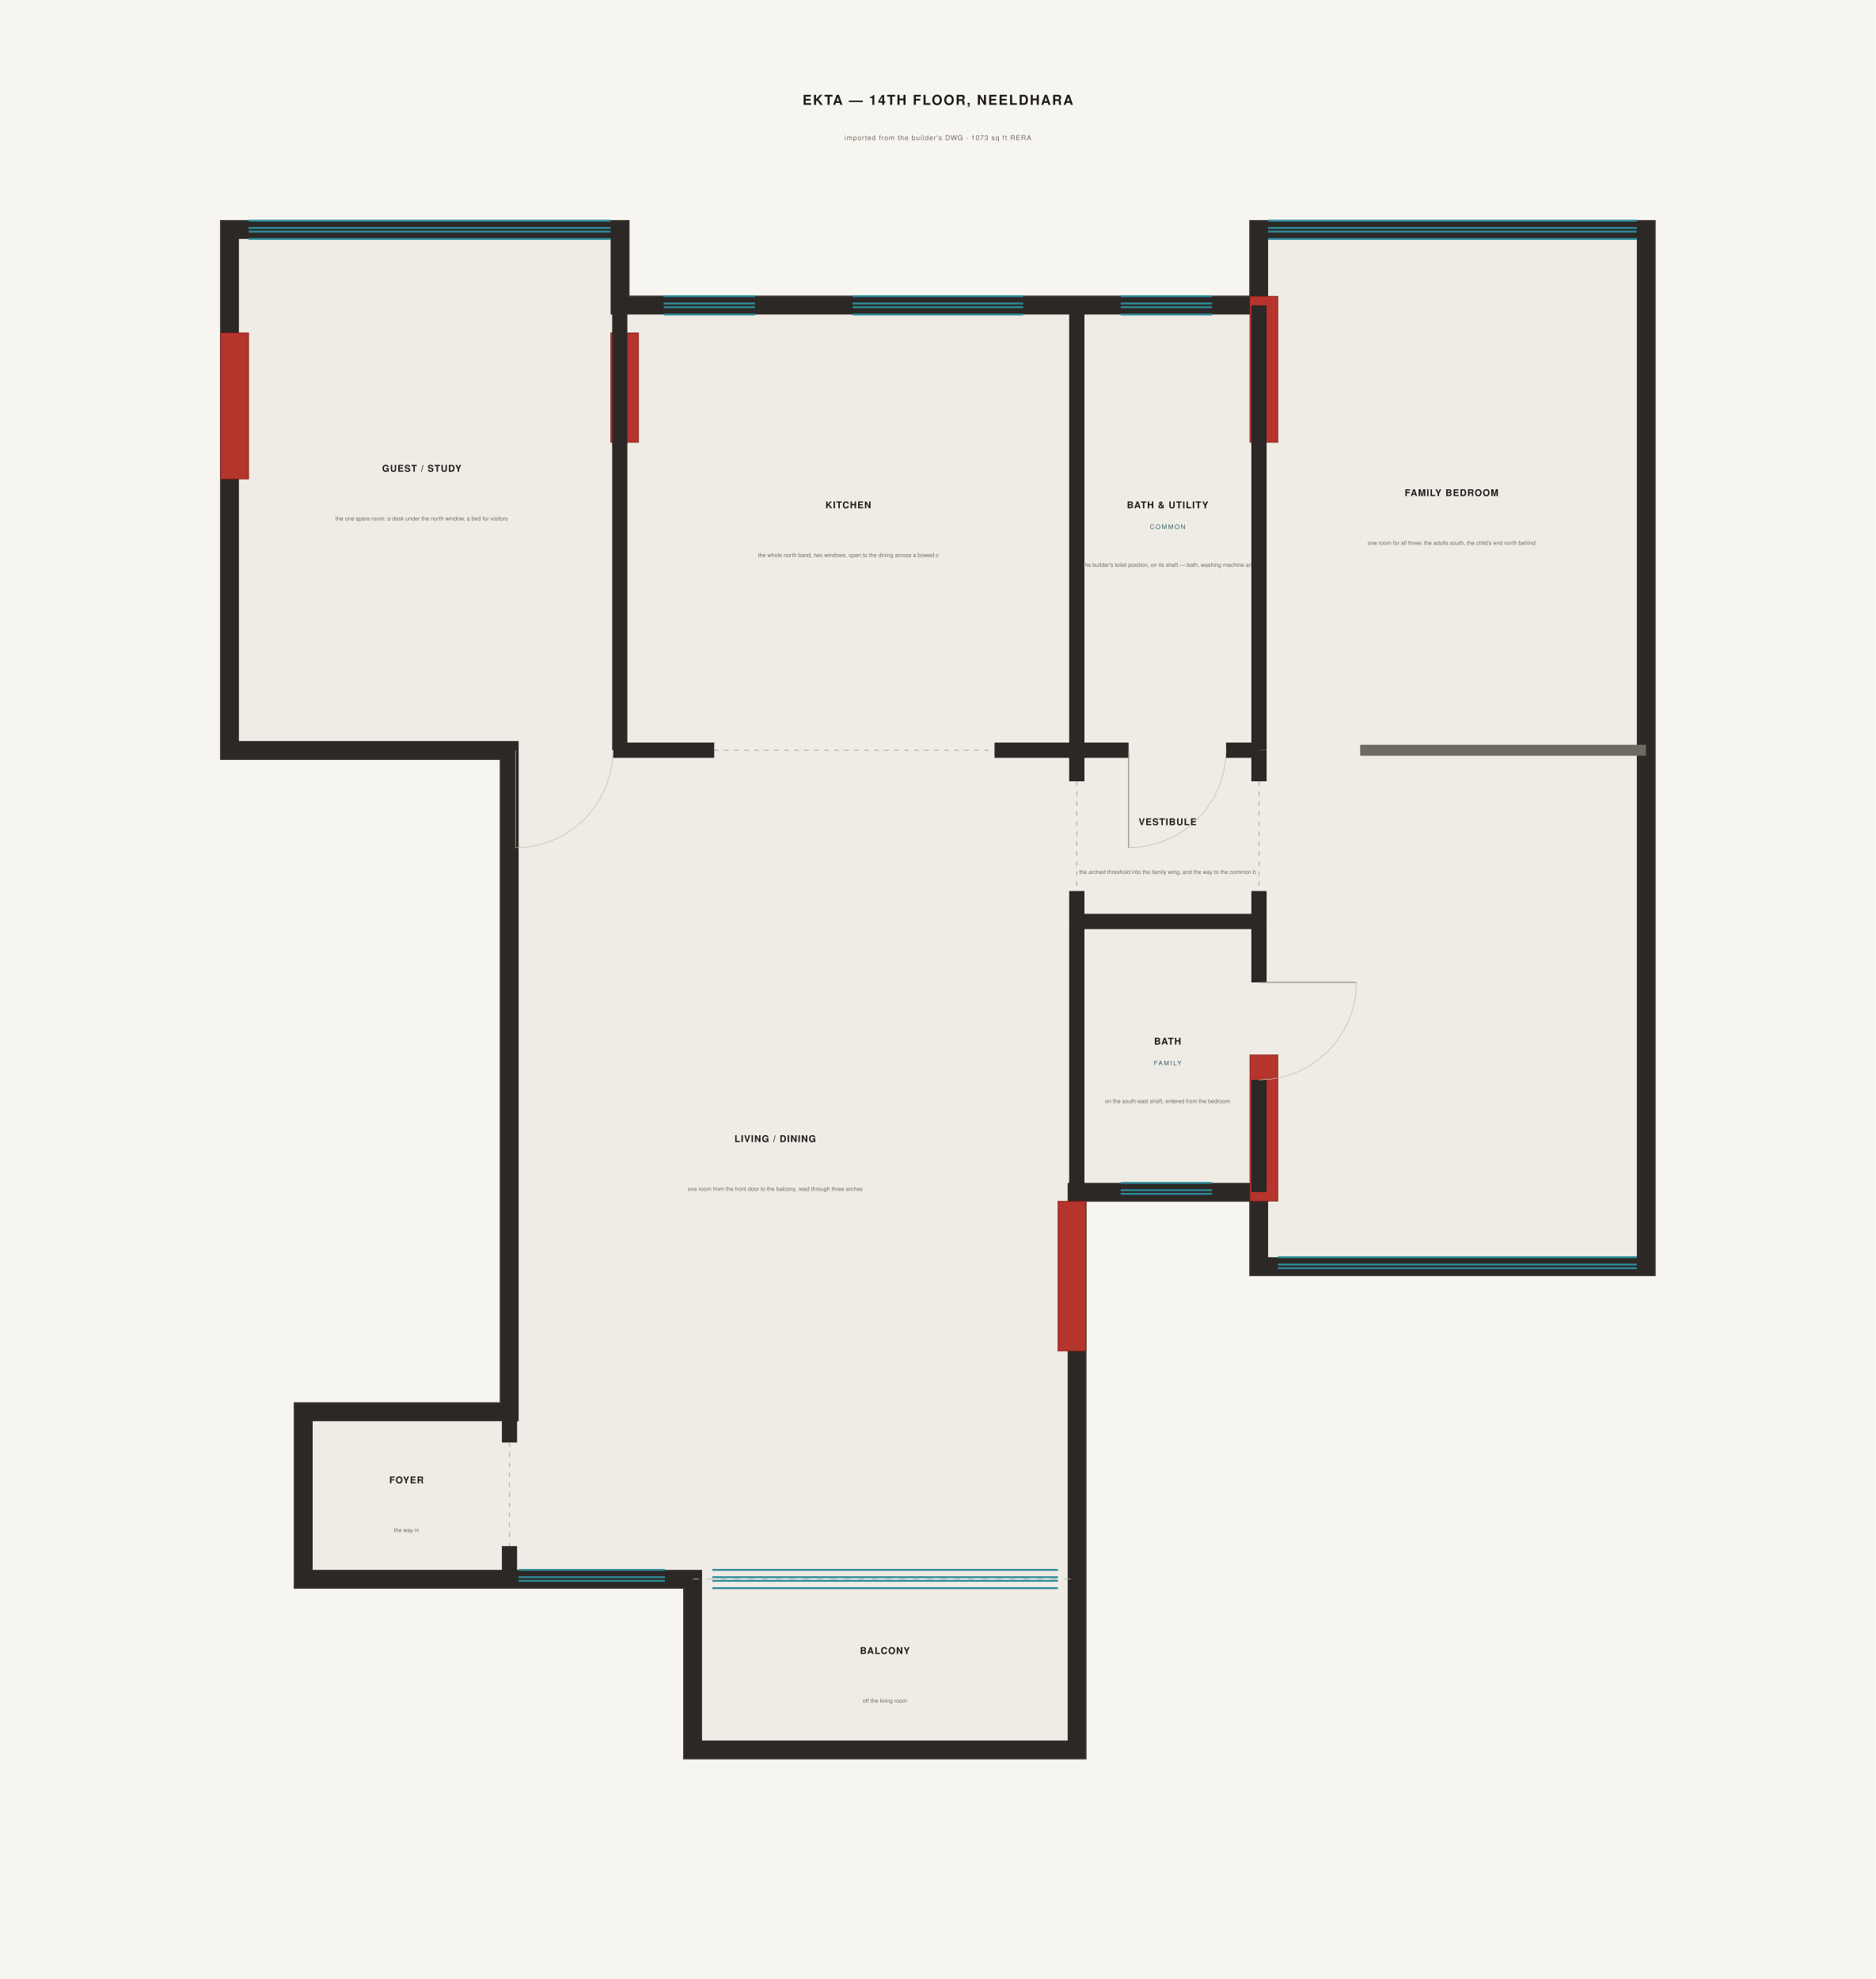
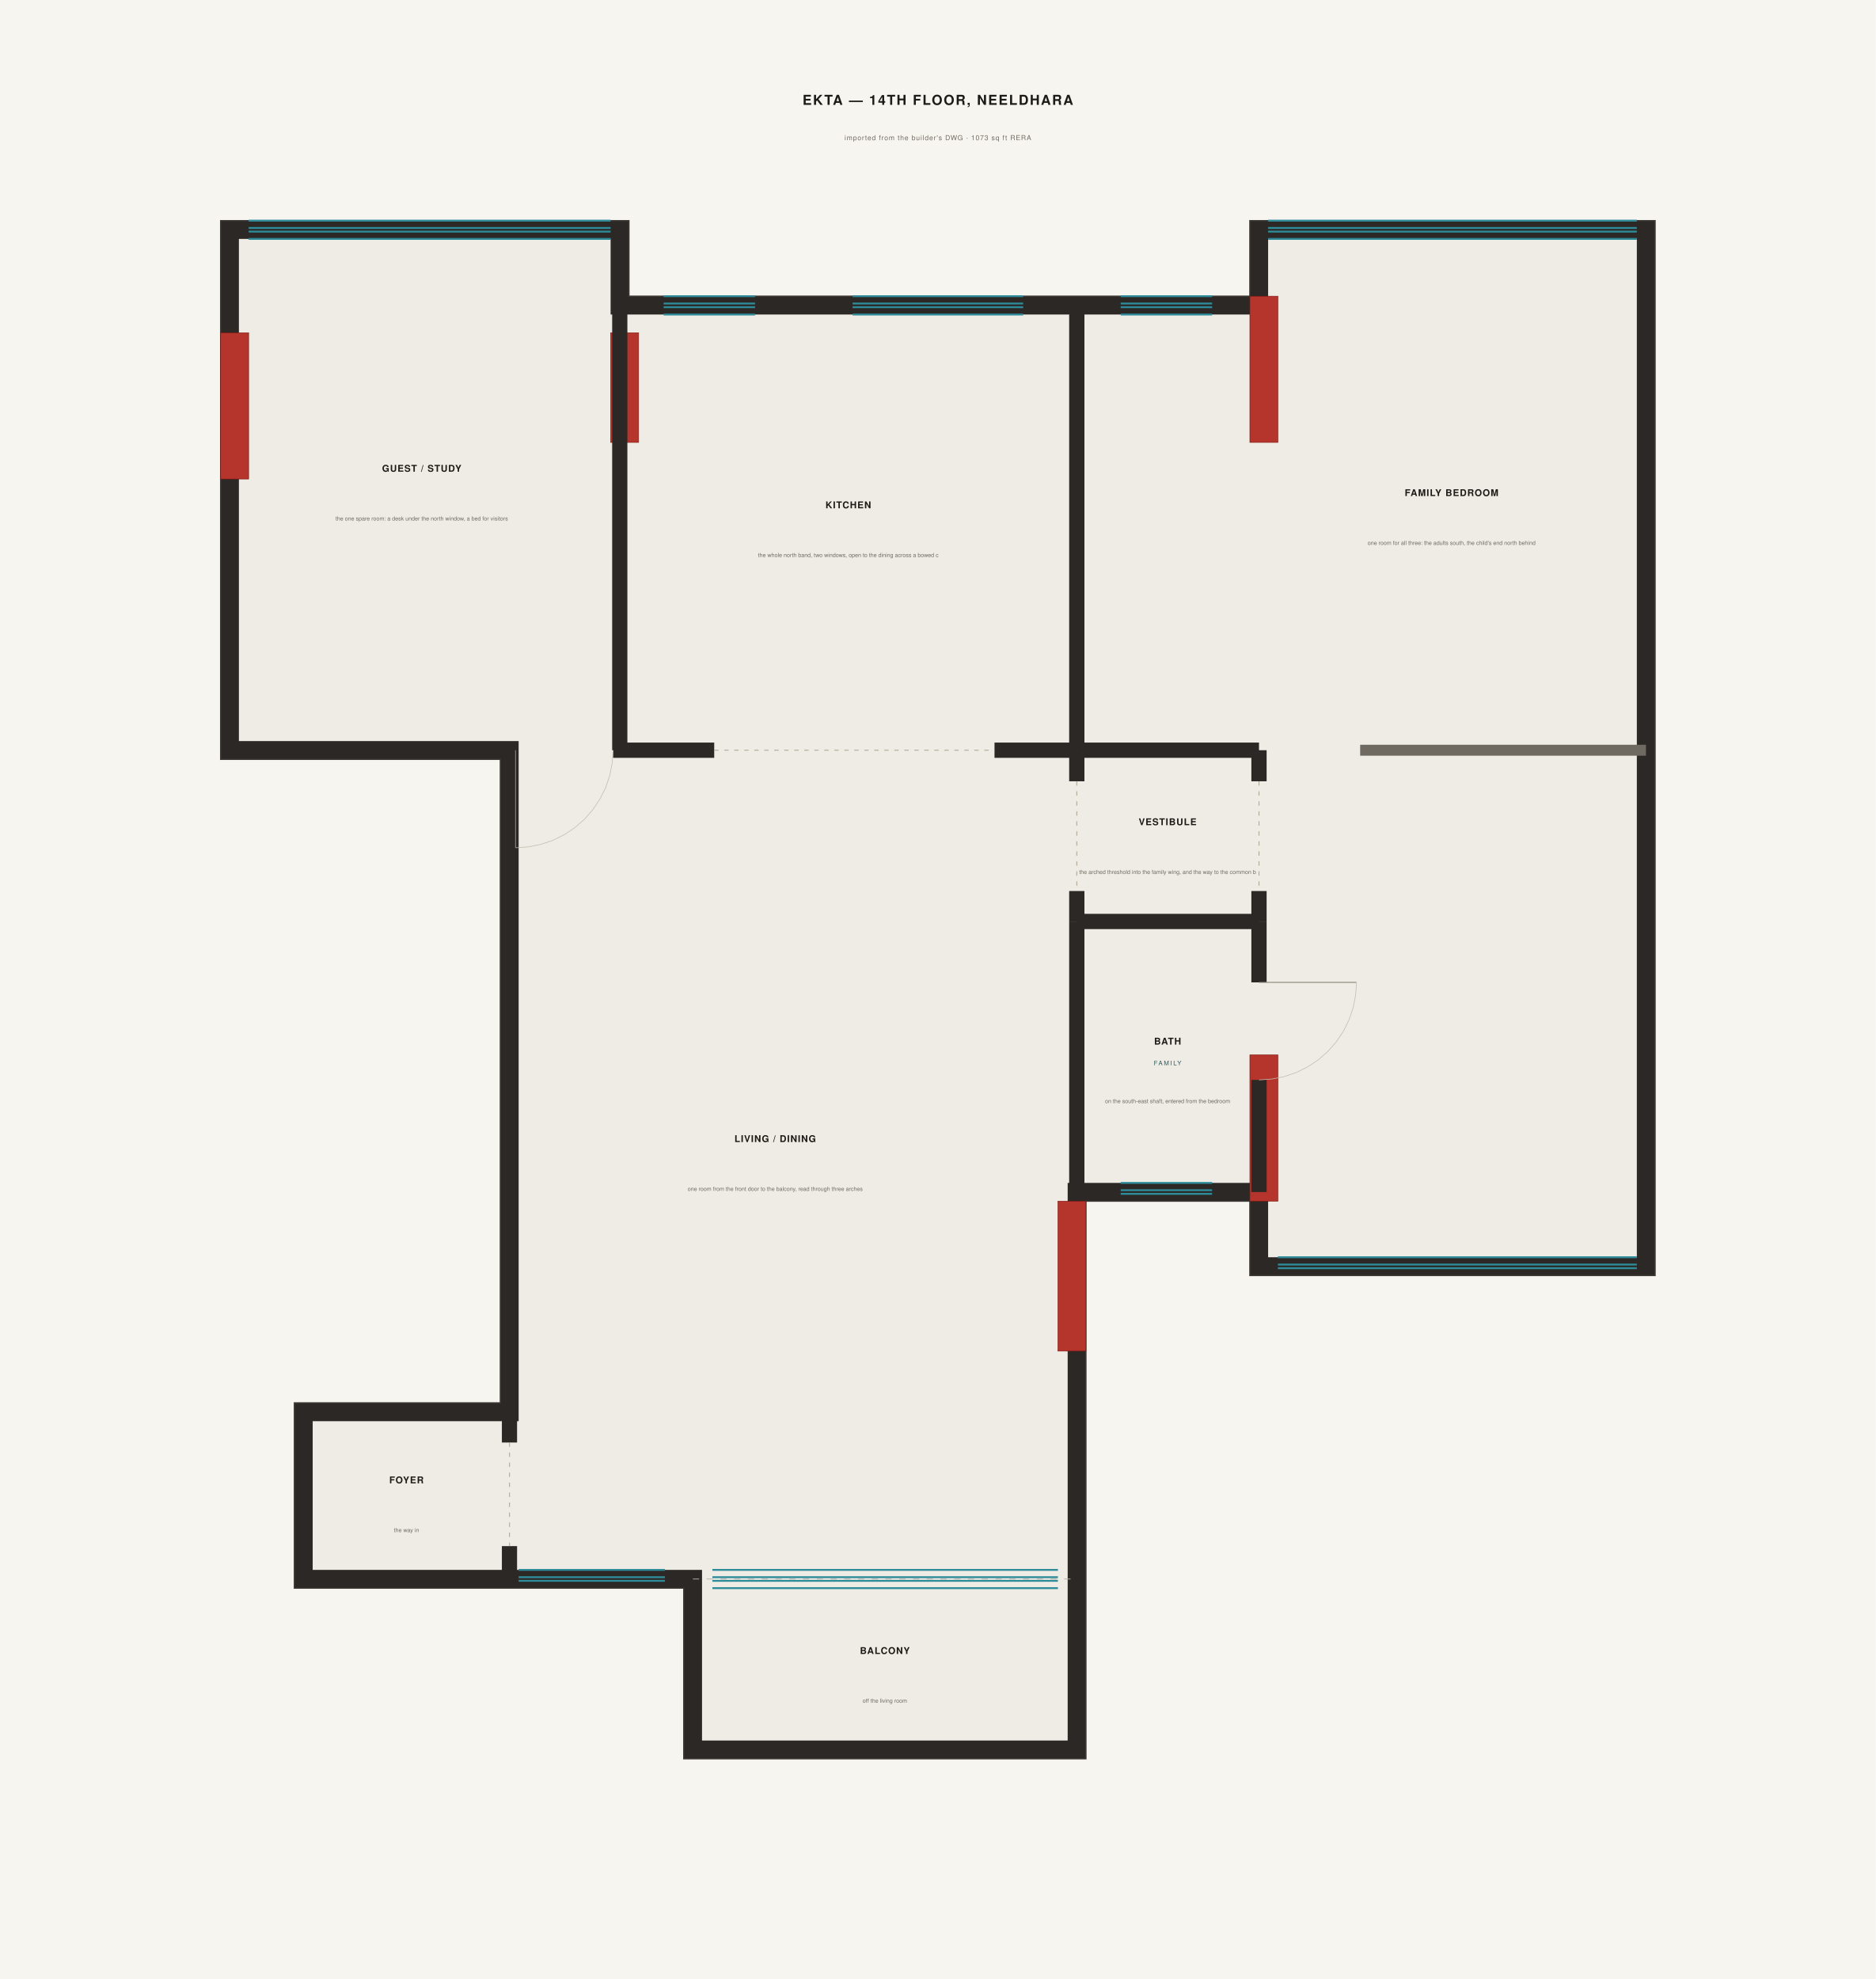
<svg xmlns="http://www.w3.org/2000/svg" width="3000" height="3165" viewBox="0 0 3000 3165">
  <rect x="0" y="0" width="3000" height="3165" fill="#f7f5f0" />
  <g id="L-floor">
    <polygon points="352.9,352.9 1005.9,352.9 1005.9,473.7 1999.0,473.7 1999.0,352.9 2647.1,352.9 2647.1,2039.9 1999.0,2039.9 1999.0,1921.0 1736.8,1921.0 1736.8,2812.8 1093.6,2812.8 1093.6,2539.9 470.8,2539.9 470.8,2243.6 800.2,2243.6 800.2,1214.4 352.9,1214.4" fill="#2b2825" stroke="#3b3833" stroke-width="2.0" />
    <polygon points="382.1,382.1 976.6,382.1 976.6,503.0 2028.2,503.0 2028.2,382.1 2617.9,382.1 2617.9,2010.7 2028.2,2010.7 2028.2,1891.8 1707.6,1891.8 1707.6,2539.9 1707.6,2783.6 1122.8,2783.6 1122.8,2539.9 1122.8,2510.7 500.1,2510.7 500.1,2272.9 829.5,2272.9 829.5,1185.2 382.1,1185.2" fill="#efece5" stroke="none" stroke-width="1.0" />
  </g>
  <g id="L-ref">
    <rect x="1999.0" y="473.7" width="44.8" height="233.9" fill="#b5342c" stroke="#7c1610" stroke-width="0.8" />
    <rect x="352.9" y="532.2" width="44.8" height="233.9" fill="#b5342c" stroke="#7c1610" stroke-width="0.8" />
    <rect x="976.6" y="532.2" width="44.8" height="175.4" fill="#b5342c" stroke="#7c1610" stroke-width="0.8" />
    <rect x="1999.0" y="1687.1" width="44.8" height="233.9" fill="#b5342c" stroke="#7c1610" stroke-width="0.8" />
    <rect x="1692.0" y="1921.0" width="44.8" height="239.8" fill="#b5342c" stroke="#7c1610" stroke-width="0.8" />
  </g>
  <g id="L-furniture">
</g>
  <g id="L-floor-walls">
    <polygon points="979.1,367.5 979.1,1199.8 1003.4,1199.8 1003.4,367.5" fill="#2b2825" stroke="none" stroke-width="1.0" />
    <polygon points="814.9,1212.0 824.6,1212.0 824.6,1187.6 814.9,1187.6" fill="#2b2825" stroke="none" stroke-width="1.0" />
    <polygon points="980.5,1212.0 991.3,1212.0 991.3,1187.6 980.5,1187.6" fill="#2b2825" stroke="none" stroke-width="1.0" />
    <line x1="824.6" y1="1199.8" x2="824.6" y2="1355.8" stroke="#8a8378" stroke-width="1.4" />
    <line x1="824.6" y1="1355.8" x2="845.0" y2="1354.4" stroke="#c3bcae" stroke-width="1.0" />
    <line x1="845.0" y1="1354.4" x2="865.0" y2="1350.4" stroke="#c3bcae" stroke-width="1.0" />
    <line x1="865.0" y1="1350.4" x2="884.3" y2="1343.9" stroke="#c3bcae" stroke-width="1.0" />
    <line x1="884.3" y1="1343.9" x2="902.6" y2="1334.9" stroke="#c3bcae" stroke-width="1.0" />
    <line x1="902.6" y1="1334.9" x2="919.5" y2="1323.5" stroke="#c3bcae" stroke-width="1.0" />
    <line x1="919.5" y1="1323.5" x2="934.9" y2="1310.1" stroke="#c3bcae" stroke-width="1.0" />
    <line x1="934.9" y1="1310.1" x2="948.3" y2="1294.7" stroke="#c3bcae" stroke-width="1.0" />
    <line x1="948.3" y1="1294.7" x2="959.6" y2="1277.8" stroke="#c3bcae" stroke-width="1.0" />
    <line x1="959.6" y1="1277.8" x2="968.7" y2="1259.5" stroke="#c3bcae" stroke-width="1.0" />
    <line x1="968.7" y1="1259.5" x2="975.2" y2="1240.2" stroke="#c3bcae" stroke-width="1.0" />
    <line x1="975.2" y1="1240.2" x2="979.2" y2="1220.2" stroke="#c3bcae" stroke-width="1.0" />
    <line x1="979.2" y1="1220.2" x2="980.5" y2="1199.8" stroke="#c3bcae" stroke-width="1.0" />
    <polygon points="1710.0,488.4 1710.0,1199.8 1734.4,1199.8 1734.4,488.4" fill="#2b2825" stroke="none" stroke-width="1.0" />
    <polygon points="991.3,1212.0 1142.3,1212.0 1142.3,1187.6 991.3,1187.6" fill="#2b2825" stroke="none" stroke-width="1.0" />
    <polygon points="1590.6,1212.0 1722.2,1212.0 1722.2,1187.6 1590.6,1187.6" fill="#2b2825" stroke="none" stroke-width="1.0" />
    <line x1="1142.3" y1="1199.8" x2="1590.6" y2="1199.8" stroke="#b0a897" stroke-width="1.4" stroke-dasharray="7 9" />
-     <polygon points="2001.4,488.4 2001.4,1199.8 2025.8,1199.8 2025.8,488.4" fill="#2b2825" stroke="none" stroke-width="1.0" />
-     <polygon points="1722.2,1212.0 1805.1,1212.0 1805.1,1187.6 1722.2,1187.6" fill="#2b2825" stroke="none" stroke-width="1.0" />
-     <polygon points="1961.0,1212.0 2013.6,1212.0 2013.6,1187.6 1961.0,1187.6" fill="#2b2825" stroke="none" stroke-width="1.0" />
-     <line x1="1805.1" y1="1199.8" x2="1805.1" y2="1355.8" stroke="#8a8378" stroke-width="1.4" />
-     <line x1="1805.1" y1="1355.8" x2="1825.4" y2="1354.4" stroke="#c3bcae" stroke-width="1.0" />
-     <line x1="1825.4" y1="1354.4" x2="1845.4" y2="1350.4" stroke="#c3bcae" stroke-width="1.0" />
-     <line x1="1845.4" y1="1350.4" x2="1864.7" y2="1343.9" stroke="#c3bcae" stroke-width="1.0" />
-     <line x1="1864.7" y1="1343.9" x2="1883.0" y2="1334.9" stroke="#c3bcae" stroke-width="1.0" />
-     <line x1="1883.0" y1="1334.9" x2="1900.0" y2="1323.5" stroke="#c3bcae" stroke-width="1.0" />
-     <line x1="1900.0" y1="1323.5" x2="1915.3" y2="1310.1" stroke="#c3bcae" stroke-width="1.0" />
-     <line x1="1915.3" y1="1310.1" x2="1928.8" y2="1294.7" stroke="#c3bcae" stroke-width="1.0" />
-     <line x1="1928.8" y1="1294.7" x2="1940.1" y2="1277.8" stroke="#c3bcae" stroke-width="1.0" />
-     <line x1="1940.1" y1="1277.8" x2="1949.1" y2="1259.5" stroke="#c3bcae" stroke-width="1.0" />
-     <line x1="1949.1" y1="1259.5" x2="1955.7" y2="1240.2" stroke="#c3bcae" stroke-width="1.0" />
-     <line x1="1955.7" y1="1240.2" x2="1959.7" y2="1220.2" stroke="#c3bcae" stroke-width="1.0" />
-     <line x1="1959.7" y1="1220.2" x2="1961.0" y2="1199.8" stroke="#c3bcae" stroke-width="1.0" />
+     <polygon points="1722.2,1212.0 2013.6,1212.0 2013.6,1187.6 1722.2,1187.6" fill="#2b2825" stroke="none" stroke-width="1.0" />
    <polygon points="1710.0,1199.8 1710.0,1249.5 1734.4,1249.5 1734.4,1199.8" fill="#2b2825" stroke="none" stroke-width="1.0" />
    <polygon points="1710.0,1425.0 1710.0,1473.7 1734.4,1473.7 1734.4,1425.0" fill="#2b2825" stroke="none" stroke-width="1.0" />
    <line x1="1722.2" y1="1249.5" x2="1722.2" y2="1425.0" stroke="#b0a897" stroke-width="1.4" stroke-dasharray="7 9" />
    <polygon points="2001.4,1199.8 2001.4,1249.5 2025.8,1249.5 2025.8,1199.8" fill="#2b2825" stroke="none" stroke-width="1.0" />
    <polygon points="2001.4,1425.0 2001.4,1473.7 2025.8,1473.7 2025.8,1425.0" fill="#2b2825" stroke="none" stroke-width="1.0" />
    <line x1="2013.6" y1="1249.5" x2="2013.6" y2="1425.0" stroke="#b0a897" stroke-width="1.4" stroke-dasharray="7 9" />
    <polygon points="1722.2,1485.9 2013.6,1485.9 2013.6,1461.5 1722.2,1461.5" fill="#2b2825" stroke="none" stroke-width="1.0" />
    <polygon points="1710.0,1473.7 1710.0,1906.4 1734.4,1906.4 1734.4,1473.7" fill="#2b2825" stroke="none" stroke-width="1.0" />
    <polygon points="2001.4,1473.7 2001.4,1571.1 2025.8,1571.1 2025.8,1473.7" fill="#2b2825" stroke="none" stroke-width="1.0" />
    <polygon points="2001.4,1727.1 2001.4,1906.4 2025.8,1906.4 2025.8,1727.1" fill="#2b2825" stroke="none" stroke-width="1.0" />
    <line x1="2013.6" y1="1571.1" x2="2169.6" y2="1571.1" stroke="#8a8378" stroke-width="1.4" />
    <line x1="2169.6" y1="1571.1" x2="2168.2" y2="1591.5" stroke="#c3bcae" stroke-width="1.0" />
    <line x1="2168.2" y1="1591.5" x2="2164.2" y2="1611.5" stroke="#c3bcae" stroke-width="1.0" />
    <line x1="2164.2" y1="1611.5" x2="2157.7" y2="1630.8" stroke="#c3bcae" stroke-width="1.0" />
    <line x1="2157.7" y1="1630.8" x2="2148.7" y2="1649.1" stroke="#c3bcae" stroke-width="1.0" />
    <line x1="2148.7" y1="1649.1" x2="2137.3" y2="1666.1" stroke="#c3bcae" stroke-width="1.0" />
    <line x1="2137.3" y1="1666.1" x2="2123.9" y2="1681.4" stroke="#c3bcae" stroke-width="1.0" />
    <line x1="2123.9" y1="1681.4" x2="2108.5" y2="1694.9" stroke="#c3bcae" stroke-width="1.0" />
    <line x1="2108.5" y1="1694.9" x2="2091.6" y2="1706.2" stroke="#c3bcae" stroke-width="1.0" />
    <line x1="2091.6" y1="1706.2" x2="2073.3" y2="1715.2" stroke="#c3bcae" stroke-width="1.0" />
    <line x1="2073.3" y1="1715.2" x2="2054.0" y2="1721.8" stroke="#c3bcae" stroke-width="1.0" />
    <line x1="2054.0" y1="1721.8" x2="2034.0" y2="1725.7" stroke="#c3bcae" stroke-width="1.0" />
    <line x1="2034.0" y1="1725.7" x2="2013.6" y2="1727.1" stroke="#c3bcae" stroke-width="1.0" />
    <polygon points="802.7,2258.2 802.7,2307.0 827.0,2307.0 827.0,2258.2" fill="#2b2825" stroke="none" stroke-width="1.0" />
    <polygon points="802.7,2472.7 802.7,2525.3 827.0,2525.3 827.0,2472.7" fill="#2b2825" stroke="none" stroke-width="1.0" />
    <line x1="814.9" y1="2307.0" x2="814.9" y2="2472.7" stroke="#b0a897" stroke-width="1.4" stroke-dasharray="7 9" />
    <line x1="1108.2" y1="2525.3" x2="1722.2" y2="2525.3" stroke="#b9b2a4" stroke-width="1.2" stroke-dasharray="10 12" />
    <polygon points="2175.4,1208.6 2632.5,1208.6 2632.5,1191.1 2175.4,1191.1" fill="#6f6a61" stroke="none" stroke-width="1.0" />
    <line x1="397.7" y1="352.9" x2="976.6" y2="352.9" stroke="#2e8b9a" stroke-width="3.0" />
    <line x1="2028.2" y1="352.9" x2="2617.9" y2="352.9" stroke="#2e8b9a" stroke-width="3.0" />
    <line x1="397.7" y1="364.6" x2="976.6" y2="364.6" stroke="#2e8b9a" stroke-width="3.0" />
    <line x1="2028.2" y1="364.6" x2="2617.9" y2="364.6" stroke="#2e8b9a" stroke-width="3.0" />
    <line x1="397.7" y1="370.4" x2="976.6" y2="370.4" stroke="#2e8b9a" stroke-width="3.0" />
    <line x1="2028.2" y1="370.4" x2="2617.9" y2="370.4" stroke="#2e8b9a" stroke-width="3.0" />
    <line x1="397.7" y1="382.1" x2="976.6" y2="382.1" stroke="#2e8b9a" stroke-width="3.0" />
    <line x1="2028.2" y1="382.1" x2="2617.9" y2="382.1" stroke="#2e8b9a" stroke-width="3.0" />
    <line x1="1061.4" y1="473.7" x2="1207.6" y2="473.7" stroke="#2e8b9a" stroke-width="3.0" />
    <line x1="1363.6" y1="473.7" x2="1636.4" y2="473.7" stroke="#2e8b9a" stroke-width="3.0" />
    <line x1="1792.4" y1="473.7" x2="1938.6" y2="473.7" stroke="#2e8b9a" stroke-width="3.0" />
    <line x1="1061.4" y1="485.4" x2="1207.6" y2="485.4" stroke="#2e8b9a" stroke-width="3.0" />
    <line x1="1363.6" y1="485.4" x2="1636.4" y2="485.4" stroke="#2e8b9a" stroke-width="3.0" />
    <line x1="1792.4" y1="485.4" x2="1938.6" y2="485.4" stroke="#2e8b9a" stroke-width="3.0" />
    <line x1="1061.4" y1="491.3" x2="1207.6" y2="491.3" stroke="#2e8b9a" stroke-width="3.0" />
    <line x1="1363.6" y1="491.3" x2="1636.4" y2="491.3" stroke="#2e8b9a" stroke-width="3.0" />
    <line x1="1792.4" y1="491.3" x2="1938.6" y2="491.3" stroke="#2e8b9a" stroke-width="3.0" />
    <line x1="1061.4" y1="503.0" x2="1207.6" y2="503.0" stroke="#2e8b9a" stroke-width="3.0" />
    <line x1="1363.6" y1="503.0" x2="1636.4" y2="503.0" stroke="#2e8b9a" stroke-width="3.0" />
    <line x1="1792.4" y1="503.0" x2="1938.6" y2="503.0" stroke="#2e8b9a" stroke-width="3.0" />
    <line x1="1792.4" y1="1891.8" x2="1938.6" y2="1891.8" stroke="#2e8b9a" stroke-width="3.0" />
    <line x1="1792.4" y1="1903.5" x2="1938.6" y2="1903.5" stroke="#2e8b9a" stroke-width="3.0" />
    <line x1="1792.4" y1="1909.3" x2="1938.6" y2="1909.3" stroke="#2e8b9a" stroke-width="3.0" />
    <line x1="2043.8" y1="2010.7" x2="2617.9" y2="2010.7" stroke="#2e8b9a" stroke-width="3.0" />
    <line x1="2043.8" y1="2022.4" x2="2617.9" y2="2022.4" stroke="#2e8b9a" stroke-width="3.0" />
    <line x1="2043.8" y1="2028.2" x2="2617.9" y2="2028.2" stroke="#2e8b9a" stroke-width="3.0" />
    <line x1="829.5" y1="2510.7" x2="1063.4" y2="2510.7" stroke="#2e8b9a" stroke-width="3.0" />
    <line x1="1139.4" y1="2510.7" x2="1692.0" y2="2510.7" stroke="#2e8b9a" stroke-width="3.0" />
    <line x1="829.5" y1="2522.4" x2="1063.4" y2="2522.4" stroke="#2e8b9a" stroke-width="3.0" />
    <line x1="1139.4" y1="2522.4" x2="1692.0" y2="2522.4" stroke="#2e8b9a" stroke-width="3.0" />
    <line x1="829.5" y1="2528.2" x2="1063.4" y2="2528.2" stroke="#2e8b9a" stroke-width="3.0" />
    <line x1="1139.4" y1="2528.2" x2="1692.0" y2="2528.2" stroke="#2e8b9a" stroke-width="3.0" />
    <line x1="1139.4" y1="2539.9" x2="1692.0" y2="2539.9" stroke="#2e8b9a" stroke-width="3.0" />
  </g>
  <g id="L-labels">
    <text x="674.5" y="754.4" font-family="Helvetica,Arial" font-size="15" fill="#1d1b18" font-weight="bold" letter-spacing="1.1" text-anchor="middle">GUEST / STUDY</text>
    <text x="674.5" y="832.4" font-family="Helvetica,Arial" font-size="9" fill="#6f6a61" font-weight="normal" letter-spacing="0" text-anchor="middle">the one spare room: a desk under the north window, a bed for visitors</text>
    <text x="1356.7" y="812.9" font-family="Helvetica,Arial" font-size="15" fill="#1d1b18" font-weight="bold" letter-spacing="1.1" text-anchor="middle">KITCHEN</text>
    <text x="1356.7" y="890.9" font-family="Helvetica,Arial" font-size="9" fill="#6f6a61" font-weight="normal" letter-spacing="0" text-anchor="middle">the whole north band, two windows, open to the dining across a bowed c</text>
-     <text x="1867.4" y="812.9" font-family="Helvetica,Arial" font-size="15" fill="#1d1b18" font-weight="bold" letter-spacing="1.1" text-anchor="middle">BATH &amp; UTILITY</text>
-     <text x="1867.4" y="846.0" font-family="Helvetica,Arial" font-size="10" fill="#2c5c61" font-weight="normal" letter-spacing="2" text-anchor="middle">COMMON</text>
-     <text x="1867.4" y="906.5" font-family="Helvetica,Arial" font-size="9" fill="#6f6a61" font-weight="normal" letter-spacing="0" text-anchor="middle">the builder's toilet position, on its shaft — bath, washing machine an</text>
    <text x="2321.6" y="793.4" font-family="Helvetica,Arial" font-size="15" fill="#1d1b18" font-weight="bold" letter-spacing="1.1" text-anchor="middle">FAMILY BEDROOM</text>
    <text x="2321.6" y="871.4" font-family="Helvetica,Arial" font-size="9" fill="#6f6a61" font-weight="normal" letter-spacing="0" text-anchor="middle">one room for all three: the adults south, the child's end north behind</text>
    <text x="1867.4" y="1319.7" font-family="Helvetica,Arial" font-size="15" fill="#1d1b18" font-weight="bold" letter-spacing="1.1" text-anchor="middle">VESTIBULE</text>
    <text x="1867.4" y="1397.7" font-family="Helvetica,Arial" font-size="9" fill="#6f6a61" font-weight="normal" letter-spacing="0" text-anchor="middle">the arched threshold into the family wing, and the way to the common b</text>
    <text x="1867.4" y="1670.6" font-family="Helvetica,Arial" font-size="15" fill="#1d1b18" font-weight="bold" letter-spacing="1.1" text-anchor="middle">BATH</text>
    <text x="1867.4" y="1703.7" font-family="Helvetica,Arial" font-size="10" fill="#2c5c61" font-weight="normal" letter-spacing="2" text-anchor="middle">FAMILY</text>
    <text x="1867.4" y="1764.1" font-family="Helvetica,Arial" font-size="9" fill="#6f6a61" font-weight="normal" letter-spacing="0" text-anchor="middle">on the south-east shaft, entered from the bedroom</text>
    <text x="1239.8" y="1826.5" font-family="Helvetica,Arial" font-size="15" fill="#1d1b18" font-weight="bold" letter-spacing="1.1" text-anchor="middle">LIVING / DINING</text>
    <text x="1239.8" y="1904.5" font-family="Helvetica,Arial" font-size="9" fill="#6f6a61" font-weight="normal" letter-spacing="0" text-anchor="middle">one room from the front door to the balcony, read through three arches</text>
    <text x="650.1" y="2372.3" font-family="Helvetica,Arial" font-size="15" fill="#1d1b18" font-weight="bold" letter-spacing="1.1" text-anchor="middle">FOYER</text>
    <text x="650.1" y="2450.2" font-family="Helvetica,Arial" font-size="9" fill="#6f6a61" font-weight="normal" letter-spacing="0" text-anchor="middle">the way in</text>
    <text x="1415.2" y="2645.2" font-family="Helvetica,Arial" font-size="15" fill="#1d1b18" font-weight="bold" letter-spacing="1.1" text-anchor="middle">BALCONY</text>
    <text x="1415.2" y="2723.1" font-family="Helvetica,Arial" font-size="9" fill="#6f6a61" font-weight="normal" letter-spacing="0" text-anchor="middle">off the living room</text>
  </g>
  <g id="L-title">
    <text x="1500.0" y="167.7" font-family="Helvetica,Arial" font-size="22" fill="#1d1b18" font-weight="bold" letter-spacing="2" text-anchor="middle">EKTA — 14TH FLOOR, NEELDHARA</text>
    <text x="1500.0" y="224.2" font-family="Helvetica,Arial" font-size="11" fill="#6f6a61" font-weight="normal" letter-spacing="1" text-anchor="middle">imported from the builder's DWG · 1073 sq ft RERA</text>
  </g>
</svg>
